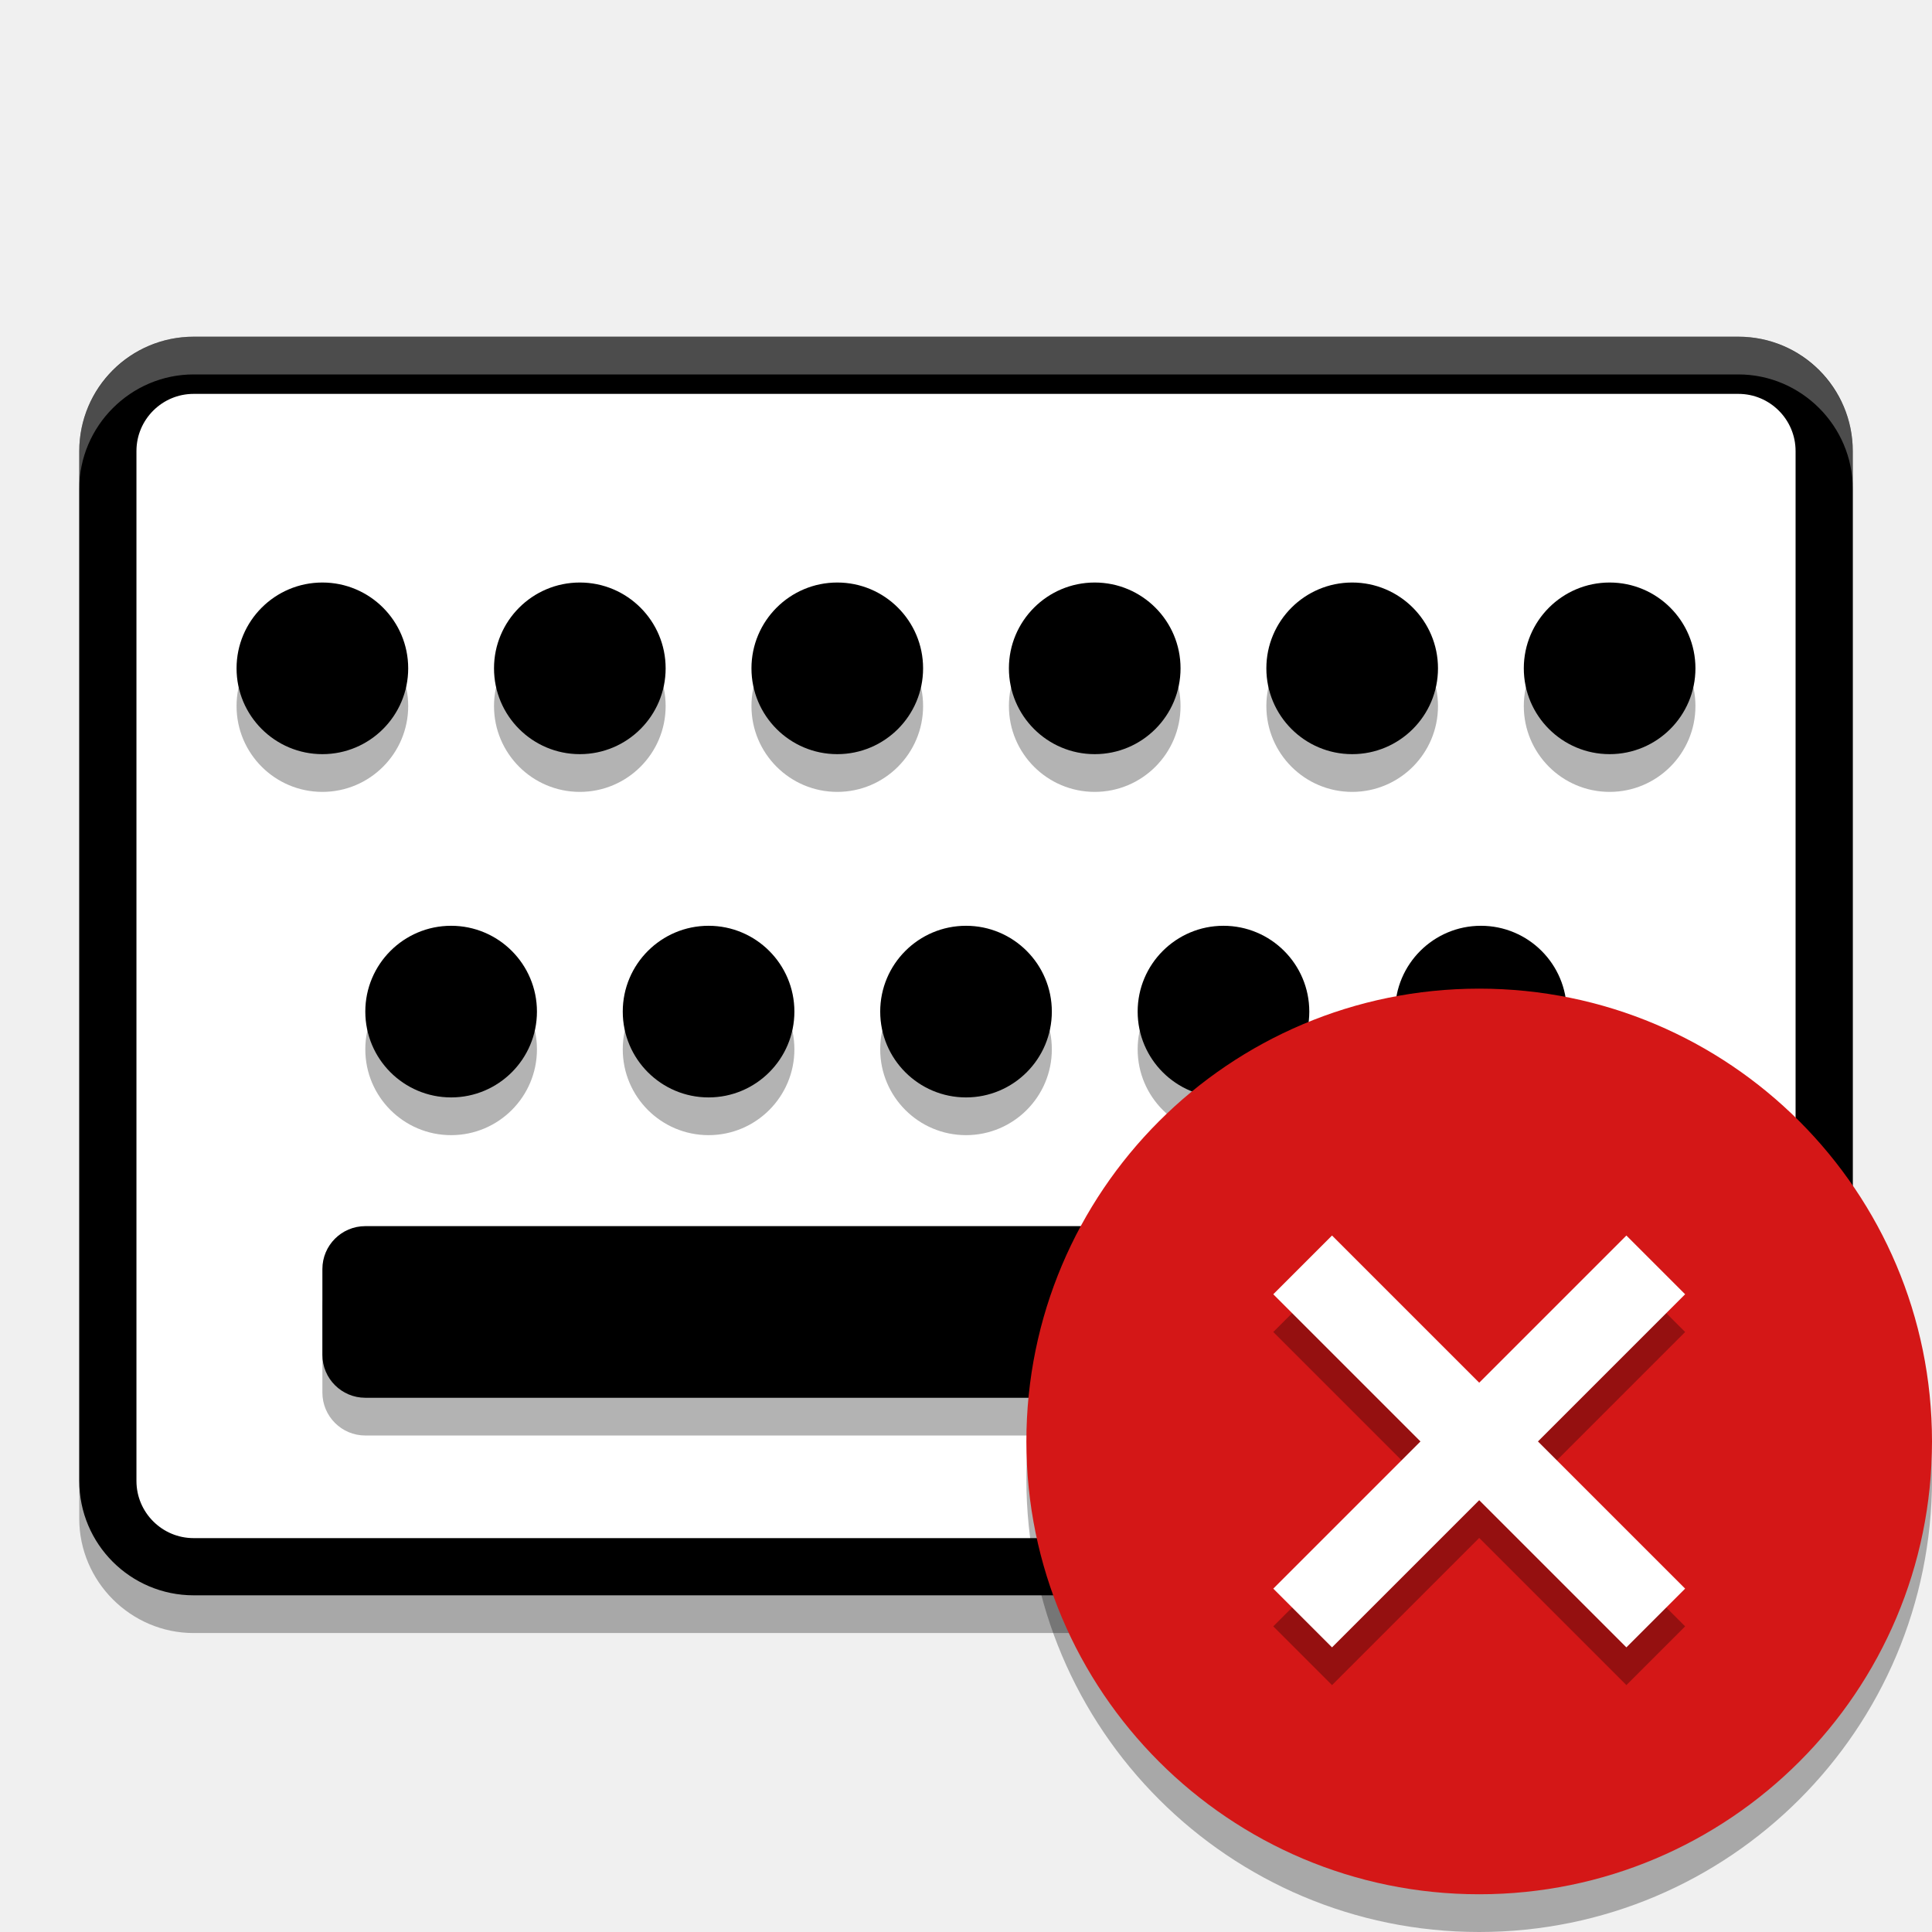
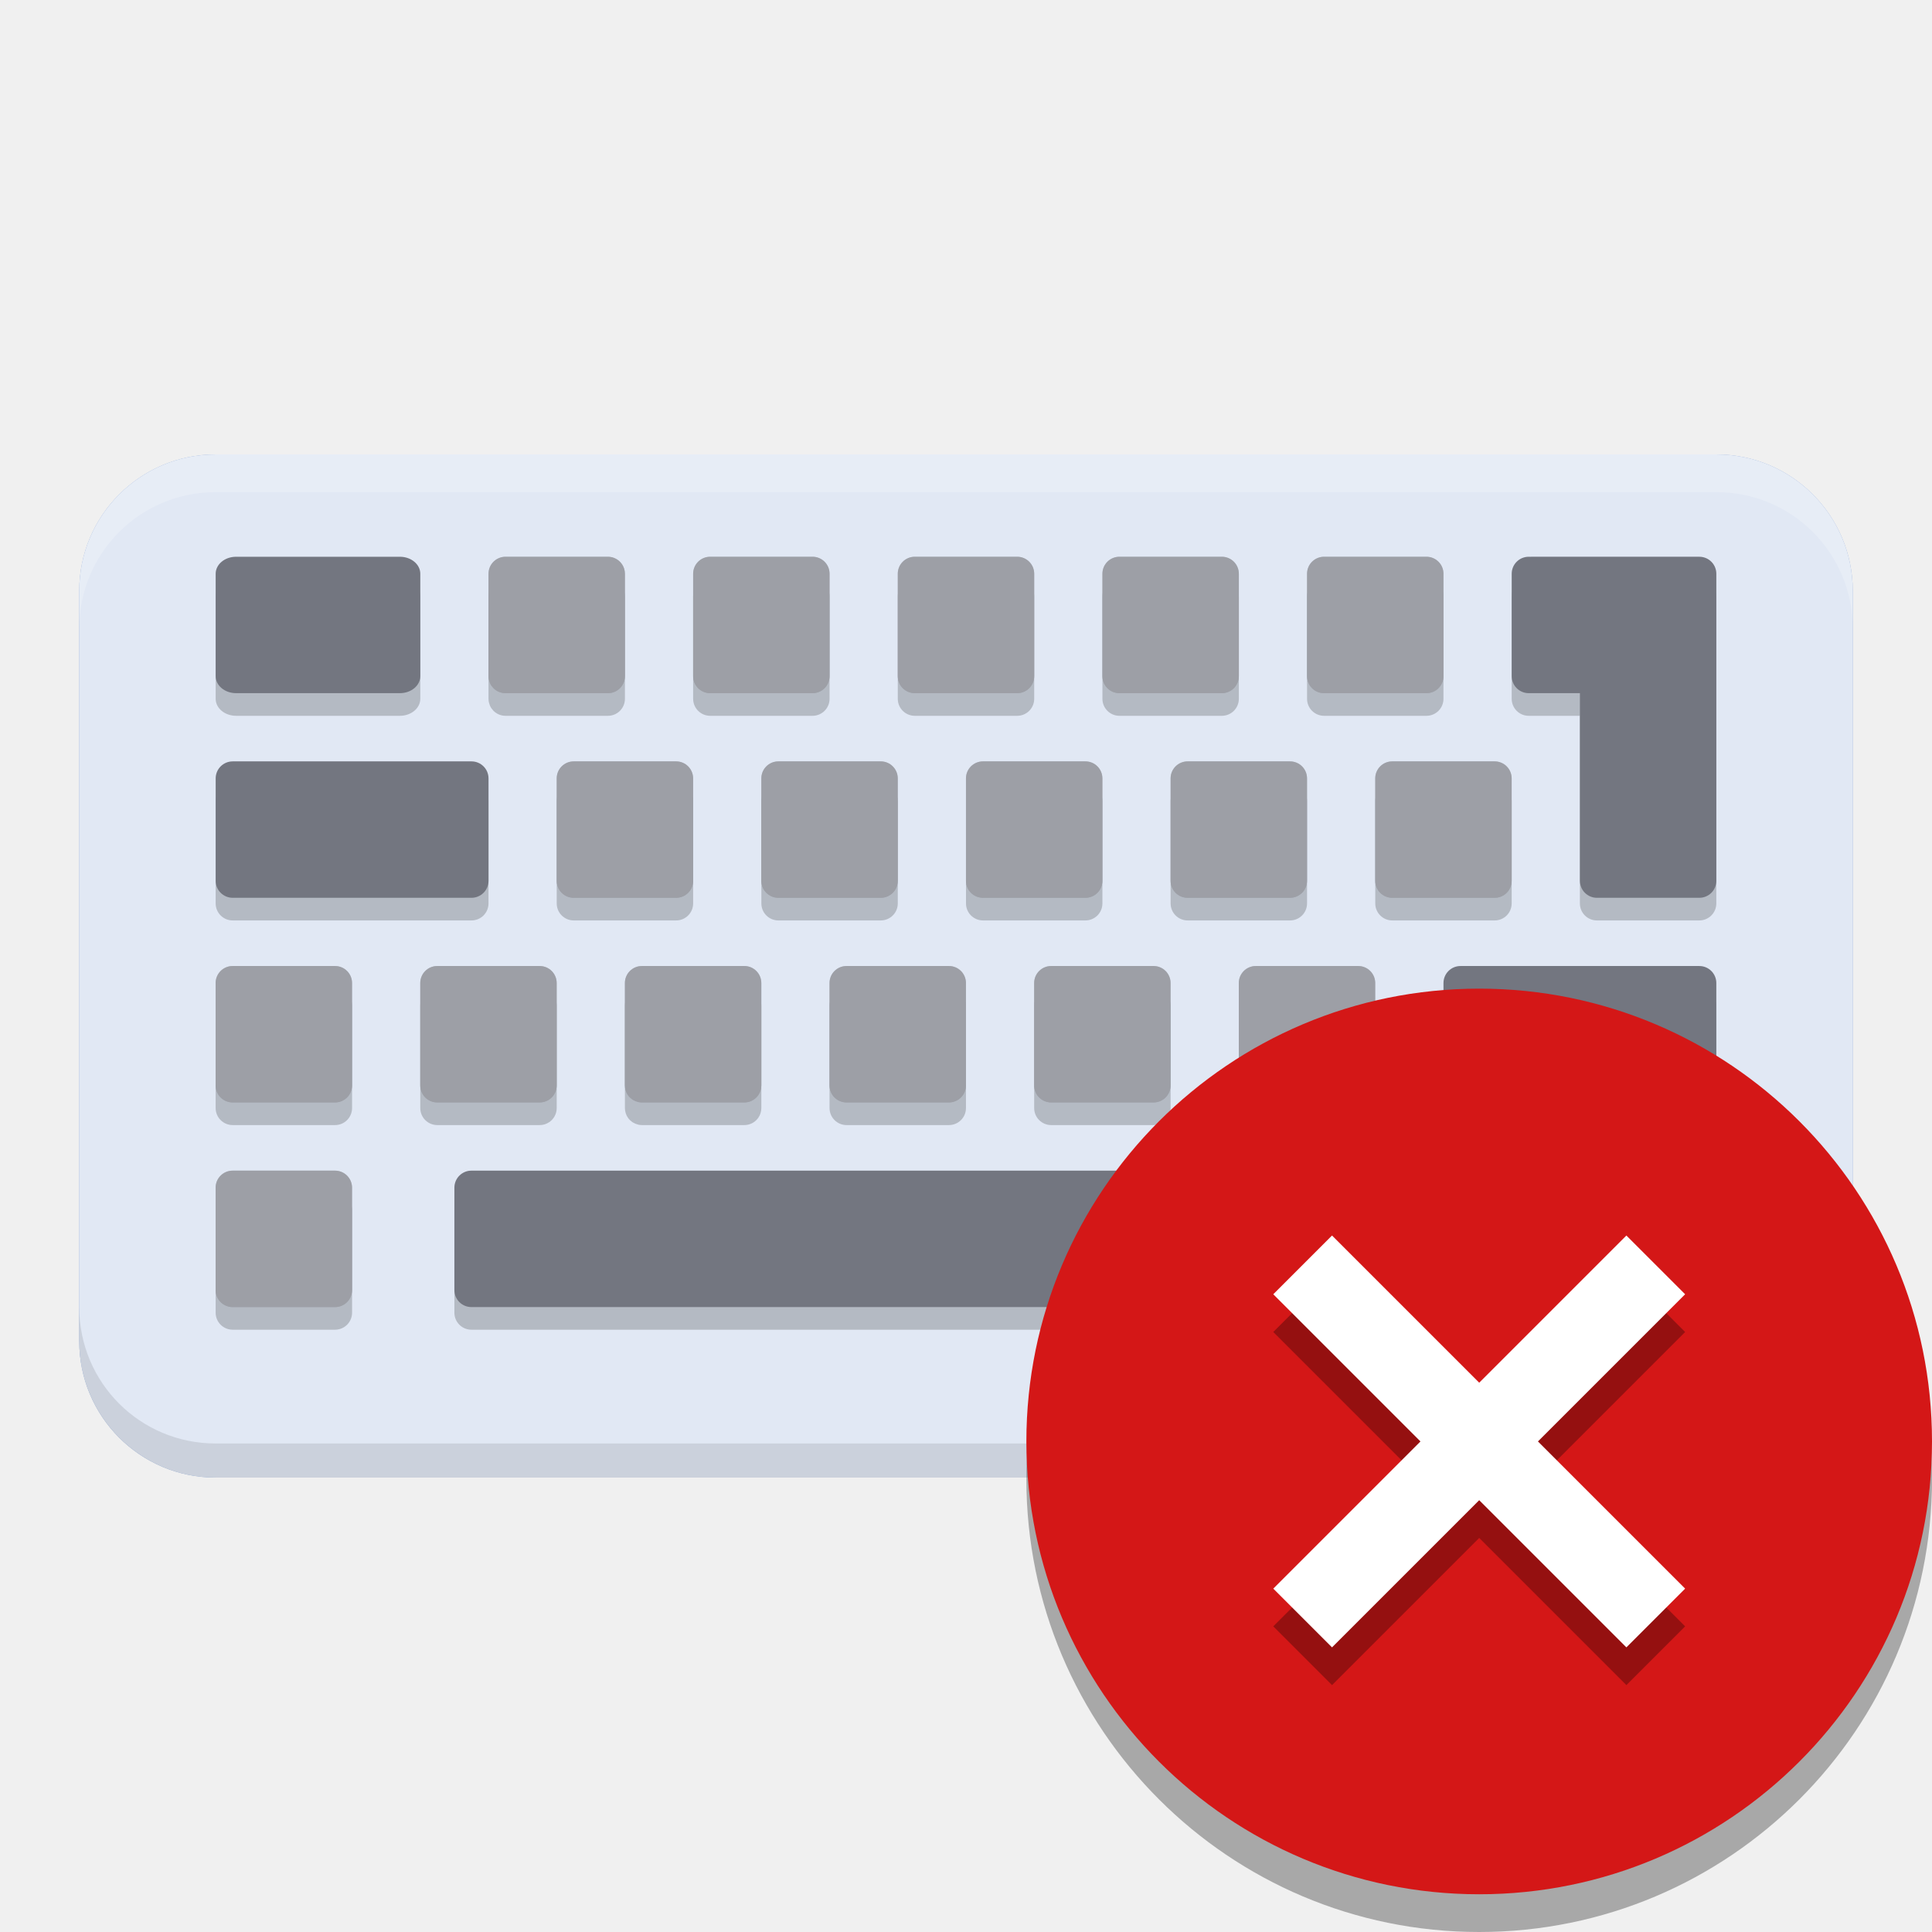
<svg xmlns="http://www.w3.org/2000/svg" width="512" height="512" version="1.1" viewBox="0 0 384 384">
-   <path d="m38.49 74.42c-12.491 0-22.74 10.249-22.74 22.74v204.68c0 12.491 10.249 22.74 22.74 22.74h307.02c12.491 0 22.742-10.249 22.742-22.74v-204.68c0-12.491-10.251-22.74-22.742-22.74z" color="#000000" color-rendering="auto" dominant-baseline="auto" image-rendering="auto" opacity=".3" shape-rendering="auto" solid-color="#000000" style="font-feature-settings:normal;font-variant-alternates:normal;font-variant-caps:normal;font-variant-ligatures:normal;font-variant-numeric:normal;font-variant-position:normal;isolation:auto;mix-blend-mode:normal;shape-padding:0;text-decoration-color:#000000;text-decoration-line:none;text-decoration-style:solid;text-indent:0;text-orientation:mixed;text-transform:none;white-space:normal" />
-   <path d="m362.57 294.34v-204.68c0-9.417-7.64-17.057-17.057-17.057h-307.02c-9.417 0-17.057 7.64-17.057 17.057v204.68c0 9.417 7.64 17.057 17.057 17.057h307.02c9.417 0 17.057-7.64 17.057-17.057z" fill="#fff" stroke="#000" stroke-width="11.368" />
-   <path d="m64.075 123.28c-9.417 0-17.057 7.64-17.057 17.057 0 9.417 7.64 17.057 17.057 17.057 9.417 0 17.057-7.64 17.057-17.057 0-9.417-7.64-17.057-17.057-17.057zm51.17 0c-9.417 0-17.057 7.64-17.057 17.057 0 9.417 7.64 17.057 17.057 17.057 9.417 0 17.057-7.64 17.057-17.057 0-9.417-7.64-17.057-17.057-17.057zm51.17 0c-9.417 0-17.057 7.64-17.057 17.057 0 9.417 7.64 17.057 17.057 17.057 9.417 0 17.057-7.64 17.057-17.057 0-9.417-7.64-17.057-17.057-17.057zm51.17 0c-9.417 0-17.057 7.64-17.057 17.057 0 9.417 7.64 17.057 17.057 17.057 9.417 0 17.057-7.64 17.057-17.057 0-9.417-7.64-17.057-17.057-17.057zm51.17 0c-9.417 0-17.057 7.64-17.057 17.057 0 9.417 7.64 17.057 17.057 17.057 9.417 0 17.057-7.64 17.057-17.057 0-9.417-7.64-17.057-17.057-17.057zm51.17 0c-9.417 0-17.057 7.64-17.057 17.057 0 9.417 7.64 17.057 17.057 17.057 9.417 0 17.057-7.64 17.057-17.057 0-9.417-7.64-17.057-17.057-17.057zm-230.26 68.226c-9.417 0-17.057 7.64-17.057 17.057 0 9.417 7.64 17.057 17.057 17.057 9.417 0 17.057-7.64 17.057-17.057 0-9.417-7.64-17.057-17.057-17.057zm51.17 0c-9.417 0-17.057 7.64-17.057 17.057 0 9.417 7.64 17.057 17.057 17.057 9.417 0 17.057-7.64 17.057-17.057 0-9.417-7.64-17.057-17.057-17.057zm51.17 0c-9.417 0-17.057 7.64-17.057 17.057 0 9.417 7.64 17.057 17.057 17.057 9.417 0 17.056-7.64 17.056-17.057 0-9.417-7.64-17.057-17.056-17.057zm51.17 0c-9.417 0-17.057 7.64-17.057 17.057 0 9.417 7.64 17.057 17.057 17.057 9.417 0 17.057-7.64 17.057-17.057 0-9.417-7.64-17.057-17.057-17.057zm51.17 0c-9.417 0-17.057 7.64-17.057 17.057 0 9.417 7.64 17.057 17.057 17.057 9.417 0 17.057-7.64 17.057-17.057 0-9.417-7.64-17.057-17.057-17.057zm-221.74 59.698c-4.708 0-8.528 3.82-8.528 8.528v17.057c0 4.708 3.82 8.528 8.528 8.528h238.79c4.708 0 8.528-3.82 8.528-8.528v-17.057c0-4.708-3.82-8.528-8.528-8.528z" opacity=".3" stroke-width="11.371" />
-   <path d="m64.075 115.78c-9.417 0-17.057 7.64-17.057 17.057 0 9.417 7.64 17.057 17.057 17.057 9.417 0 17.057-7.64 17.057-17.057 0-9.417-7.64-17.057-17.057-17.057zm51.17 0c-9.417 0-17.057 7.64-17.057 17.057 0 9.417 7.64 17.057 17.057 17.057 9.417 0 17.057-7.64 17.057-17.057 0-9.417-7.64-17.057-17.057-17.057zm51.17 0c-9.417 0-17.057 7.64-17.057 17.057 0 9.417 7.64 17.057 17.057 17.057 9.417 0 17.057-7.64 17.057-17.057 0-9.417-7.64-17.057-17.057-17.057zm51.17 0c-9.417 0-17.057 7.64-17.057 17.057 0 9.417 7.64 17.057 17.057 17.057 9.417 0 17.057-7.64 17.057-17.057 0-9.417-7.64-17.057-17.057-17.057zm51.17 0c-9.417 0-17.057 7.64-17.057 17.057 0 9.417 7.64 17.057 17.057 17.057 9.417 0 17.057-7.64 17.057-17.057 0-9.417-7.64-17.057-17.057-17.057zm51.17 0c-9.417 0-17.057 7.64-17.057 17.057 0 9.417 7.64 17.057 17.057 17.057 9.417 0 17.057-7.64 17.057-17.057 0-9.417-7.64-17.057-17.057-17.057zm-230.26 68.226c-9.417 0-17.057 7.64-17.057 17.057 0 9.417 7.64 17.057 17.057 17.057 9.417 0 17.057-7.64 17.057-17.057 0-9.417-7.64-17.057-17.057-17.057zm51.17 0c-9.417 0-17.057 7.64-17.057 17.057 0 9.417 7.64 17.057 17.057 17.057 9.417 0 17.057-7.64 17.057-17.057 0-9.417-7.64-17.057-17.057-17.057zm51.17 0c-9.417 0-17.057 7.64-17.057 17.057 0 9.417 7.64 17.057 17.057 17.057 9.417 0 17.056-7.64 17.056-17.057 0-9.417-7.64-17.057-17.056-17.057zm51.17 0c-9.417 0-17.057 7.64-17.057 17.057 0 9.417 7.64 17.057 17.057 17.057 9.417 0 17.057-7.64 17.057-17.057 0-9.417-7.64-17.057-17.057-17.057zm51.17 0c-9.417 0-17.057 7.64-17.057 17.057 0 9.417 7.64 17.057 17.057 17.057 9.417 0 17.057-7.64 17.057-17.057 0-9.417-7.64-17.057-17.057-17.057zm-221.74 59.698c-4.708 0-8.528 3.82-8.528 8.528v17.057c0 4.708 3.82 8.528 8.528 8.528h238.79c4.708 0 8.528-3.82 8.528-8.528v-17.057c0-4.708-3.82-8.528-8.528-8.528z" stroke-width="11.371" />
-   <path transform="scale(.75)" d="m51.32 89.227c-16.655 0-30.32 13.666-30.32 30.32v10c0-16.655 13.666-30.32 30.32-30.32h409.36c16.655 0 30.322 13.665 30.322 30.32v-10c0-16.655-13.668-30.32-30.322-30.32h-409.36z" color="#000000" color-rendering="auto" dominant-baseline="auto" fill="#fff" image-rendering="auto" opacity=".3" shape-rendering="auto" solid-color="#000000" style="font-feature-settings:normal;font-variant-alternates:normal;font-variant-caps:normal;font-variant-ligatures:normal;font-variant-numeric:normal;font-variant-position:normal;isolation:auto;mix-blend-mode:normal;shape-padding:0;text-decoration-color:#000000;text-decoration-line:none;text-decoration-style:solid;text-indent:0;text-orientation:mixed;text-transform:none;white-space:normal" />
+   <g transform="matrix(.75 0 0 .75 0 .0033382)">
+     <rect x="21" y="120.42" width="470" height="271.15" rx="36.154" ry="36.154" enable-background="new" fill="#678bc8" style="paint-order:normal" />
+     <rect x="21" y="120.42" width="470" height="271.15" rx="36.154" ry="36.154" enable-background="new" fill="#fff" opacity=".8" style="paint-order:normal" />
+     <path d="m62.576 153.54c-3.004 0-5.422 2.014-5.422 4.518v27.115c0 2.504 2.417 4.519 5.422 4.519h43.385c3.004 0 5.424-2.016 5.424-4.519v-27.115c0-2.504-2.419-4.518-5.424-4.518zm71.404 0c-0.626 0-1.221 0.125-1.762 0.354-0.271 0.114-0.527 0.254-0.768 0.416-0.24 0.162-0.464 0.347-0.668 0.551-0.205 0.204-0.39 0.427-0.553 0.668-0.324 0.48-0.558 1.028-0.678 1.617-0.06 0.295-0.092 0.599-0.092 0.912v27.115c0 0.313 0.032 0.617 0.092 0.912 0.019 0.091 0.058 0.174 0.082 0.264 0.054 0.199 0.103 0.401 0.182 0.588 0.114 0.27 0.252 0.526 0.414 0.766 0.073 0.109 0.168 0.201 0.25 0.303 0.1 0.123 0.191 0.255 0.303 0.367 0.817 0.817 1.945 1.32 3.197 1.32h27.115c2.504 0 4.519-2.016 4.519-4.519v-27.115c0-1.878-1.135-3.48-2.758-4.164-0.541-0.228-1.137-0.354-1.762-0.354zm54.23 0c-2.504 0-4.519 2.014-4.519 4.518v27.115c0 2.504 2.016 4.519 4.519 4.519h27.115c2.504 0 4.519-2.016 4.519-4.519v-27.115c0-2.504-2.016-4.518-4.519-4.518zm54.23 0c-2.504 0-4.518 2.014-4.518 4.518v27.115c0 2.504 2.014 4.519 4.518 4.519h27.117c2.504 0 4.518-2.016 4.518-4.519v-27.115c0-2.504-2.014-4.518-4.518-4.518zm54.232 0c-2.504 0-4.519 2.014-4.519 4.518v27.115c0 2.504 2.016 4.519 4.519 4.519h27.115c2.504 0 4.519-2.016 4.519-4.519v-27.115c0-2.504-2.016-4.518-4.519-4.518zm54.23 0c-2.504 0-4.519 2.014-4.519 4.518v27.115c0 2.504 2.016 4.519 4.519 4.519h27.115c2.504 0 4.519-2.016 4.519-4.519v-27.115c0-2.504-2.016-4.518-4.519-4.518zm54.23 0c-2.504 0-4.519 2.014-4.519 4.518v27.115c0 2.504 2.016 4.519 4.519 4.519h13.557v49.713c0 2.504 2.016 4.518 4.519 4.518h27.115c2.504 0 4.519-2.014 4.519-4.518v-81.348c0-2.504-2.016-4.518-4.519-4.518h-27.115zm-343.46 54.23c-2.504 0-4.519 2.016-4.519 4.519v27.115c0 2.504 2.016 4.518 4.519 4.518h63.268c2.504 0 4.519-2.014 4.519-4.518v-27.115c0-2.504-2.016-4.519-4.519-4.519zm90.385 0c-2.504 0-4.519 2.016-4.519 4.519v27.115c0 2.504 2.016 4.518 4.519 4.518h27.115c2.504 0 4.518-2.014 4.518-4.518v-27.115c0-2.504-2.014-4.519-4.518-4.519zm54.23 0c-2.504 0-4.519 2.016-4.519 4.519v27.115c0 2.504 2.016 4.518 4.519 4.518h27.115c2.504 0 4.519-2.014 4.519-4.518v-27.115c0-2.504-2.016-4.519-4.519-4.519zm54.23 0c-2.504 0-4.519 2.016-4.519 4.519v27.115c0 2.504 2.016 4.518 4.519 4.518h27.115c2.504 0 4.519-2.014 4.519-4.518v-27.115c0-2.504-2.016-4.519-4.519-4.519zm54.23 0c-2.504 0-4.519 2.016-4.519 4.519v27.115c0 2.504 2.016 4.518 4.519 4.518h27.115c2.504 0 4.519-2.014 4.519-4.518v-27.115c0-2.504-2.016-4.519-4.519-4.519zm54.23 0c-2.504 0-4.519 2.016-4.519 4.519v27.115c0 2.504 2.016 4.518 4.519 4.518h27.115c2.504 0 4.519-2.014 4.519-4.518v-27.115c0-2.504-2.016-4.519-4.519-4.519zm-307.31 54.23c-2.504 0-4.519 2.016-4.519 4.519v27.115c0 2.504 2.016 4.519 4.519 4.519h27.115c2.504 0 4.519-2.016 4.519-4.519v-27.115c0-2.504-2.016-4.519-4.519-4.519zm54.23 0c-2.504 0-4.519 2.016-4.519 4.519v27.115c0 2.504 2.016 4.519 4.519 4.519h27.115c2.504 0 4.519-2.016 4.519-4.519v-27.115c0-2.504-2.016-4.519-4.519-4.519zm54.23 0c-2.504 0-4.519 2.016-4.519 4.519v27.115c0 0.939 0.283 1.808 0.77 2.529 0.162 0.24 0.347 0.464 0.551 0.668 0.112 0.112 0.244 0.203 0.367 0.303 0.101 0.082 0.192 0.177 0.301 0.25h2e-3c0.084 0.057 0.18 0.096 0.268 0.146 0.356 0.206 0.739 0.365 1.148 0.469 0.068 0.017 0.13 0.048 0.199 0.062h2e-3c0.294 0.06 0.6 0.092 0.912 0.092h27.115c0.313 0 0.617-0.032 0.912-0.092 0.589-0.12 1.136-0.353 1.617-0.678 0.241-0.162 0.465-0.348 0.67-0.553 0.204-0.204 0.389-0.428 0.551-0.668 0.486-0.721 0.77-1.59 0.77-2.529v-27.115c0-0.313-0.032-0.617-0.092-0.912v-2e-3c-0.06-0.294-0.148-0.578-0.262-0.848v-2e-3c-0.114-0.27-0.254-0.526-0.416-0.766v-2e-3c-0.162-0.24-0.347-0.464-0.551-0.668-0.817-0.817-1.947-1.32-3.199-1.32zm54.23 0c-2.504 0-4.519 2.016-4.519 4.519v27.115c0 2.504 2.016 4.519 4.519 4.519h27.115c2.504 0 4.519-2.016 4.519-4.519v-27.115c0-2.504-2.016-4.519-4.519-4.519zm54.23 0c-2.504 0-4.519 2.016-4.519 4.519v27.115c0 2.504 2.016 4.519 4.519 4.519h27.115c2.504 0 4.519-2.016 4.519-4.519v-27.115c0-2.504-2.016-4.519-4.519-4.519zm54.23 0c-2.504 0-4.518 2.016-4.518 4.519v27.115c0 2.504 2.014 4.519 4.518 4.519h27.115c2.504 0 4.519-2.016 4.519-4.519v-27.115c0-2.504-2.016-4.519-4.519-4.519zm54.232 0c-2.504 0-4.519 2.016-4.519 4.519v27.115c0 2.504 2.016 4.519 4.519 4.519h63.268c2.504 0 4.519-2.016 4.519-4.519v-27.115c0-2.504-2.016-4.519-4.519-4.519zm-325.38 54.23c-2.504 0-4.519 2.016-4.519 4.519v27.115c0 2.504 2.016 4.519 4.519 4.519h27.115c2.504 0 4.519-2.016 4.519-4.519v-27.115c0-2.504-2.016-4.519-4.519-4.519zm63.268 0c-2.504 0-4.518 2.016-4.518 4.519v27.115c0 2.504 2.014 4.519 4.518 4.519h207.88c2.504 0 4.519-2.016 4.519-4.519v-27.115c0-2.504-2.016-4.519-4.519-4.519zm244.04 0c-2.504 0-4.519 2.016-4.519 4.519v27.115c0 2.504 2.016 4.519 4.519 4.519h27.115c2.504 0 4.519-2.016 4.519-4.519v-27.115c0-2.504-2.016-4.519-4.519-4.519zm54.23 0c-2.504 0-4.519 2.016-4.519 4.519v27.115c0 2.504 2.016 4.519 4.519 4.519h27.115c2.504 0 4.519-2.016 4.519-4.519v-27.115c0-2.504-2.016-4.519-4.519-4.519z" enable-background="new" opacity=".2" style="paint-order:normal" />
+     <path d="m133.98 147.54c-0.626 0-1.221 0.125-1.762 0.354-0.271 0.114-0.527 0.254-0.768 0.416-0.24 0.162-0.464 0.347-0.668 0.551-0.205 0.204-0.39 0.427-0.553 0.668-0.324 0.48-0.558 1.028-0.678 1.617-0.06 0.295-0.092 0.599-0.092 0.912v27.115c0 0.313 0.032 0.617 0.092 0.912 0.019 0.091 0.058 0.174 0.082 0.264 0.054 0.199 0.103 0.401 0.182 0.588 0.114 0.27 0.252 0.526 0.414 0.766 0.073 0.109 0.168 0.201 0.25 0.303 0.1 0.123 0.191 0.255 0.303 0.367 0.817 0.817 1.945 1.32 3.197 1.32h27.115c2.504 0 4.519-2.016 4.519-4.519v-27.115c0-1.878-1.135-3.48-2.758-4.164-0.541-0.228-1.137-0.354-1.762-0.354zm54.23 0c-2.504 0-4.519 2.014-4.519 4.518v27.115c0 2.504 2.016 4.519 4.519 4.519h27.115c2.504 0 4.519-2.016 4.519-4.519v-27.115c0-2.504-2.016-4.518-4.519-4.518zm54.23 0c-2.504 0-4.518 2.014-4.518 4.518v27.115c0 2.504 2.014 4.519 4.518 4.519h27.117c2.504 0 4.518-2.016 4.518-4.519v-27.115c0-2.504-2.014-4.518-4.518-4.518zm54.232 0c-2.504 0-4.519 2.014-4.519 4.518v27.115c0 2.504 2.016 4.519 4.519 4.519h27.115c2.504 0 4.519-2.016 4.519-4.519v-27.115c0-2.504-2.016-4.518-4.519-4.518zm54.23 0c-2.504 0-4.519 2.014-4.519 4.518v27.115c0 2.504 2.016 4.519 4.519 4.519h27.115c2.504 0 4.519-2.016 4.519-4.519v-27.115c0-2.504-2.016-4.518-4.519-4.518zm-198.85 54.23c-2.504 0-4.519 2.016-4.519 4.519v27.115c0 2.504 2.016 4.518 4.519 4.518h27.115c2.504 0 4.518-2.014 4.518-4.518v-27.115c0-2.504-2.014-4.519-4.518-4.519zm54.23 0c-2.504 0-4.519 2.016-4.519 4.519v27.115c0 2.504 2.016 4.518 4.519 4.518h27.115c2.504 0 4.519-2.014 4.519-4.518v-27.115c0-2.504-2.016-4.519-4.519-4.519zm54.23 0c-2.504 0-4.519 2.016-4.519 4.519v27.115c0 2.504 2.016 4.518 4.519 4.518h27.115c2.504 0 4.519-2.014 4.519-4.518v-27.115c0-2.504-2.016-4.519-4.519-4.519zm54.23 0c-2.504 0-4.519 2.016-4.519 4.519v27.115c0 2.504 2.016 4.518 4.519 4.518h27.115c2.504 0 4.519-2.014 4.519-4.518v-27.115c0-2.504-2.016-4.519-4.519-4.519zm54.23 0c-2.504 0-4.519 2.016-4.519 4.519v27.115c0 2.504 2.016 4.518 4.519 4.518h27.115c2.504 0 4.519-2.014 4.519-4.518v-27.115c0-2.504-2.016-4.519-4.519-4.519zm-307.31 54.23c-2.504 0-4.519 2.016-4.519 4.519v27.115c0 2.504 2.016 4.519 4.519 4.519h27.115c2.504 0 4.519-2.016 4.519-4.519v-27.115c0-2.504-2.016-4.519-4.519-4.519zm54.23 0c-2.504 0-4.519 2.016-4.519 4.519v27.115c0 2.504 2.016 4.519 4.519 4.519h27.115c2.504 0 4.519-2.016 4.519-4.519v-27.115c0-2.504-2.016-4.519-4.519-4.519zm54.23 0c-2.504 0-4.519 2.016-4.519 4.519v27.115c0 0.939 0.283 1.808 0.77 2.529 0.162 0.24 0.347 0.464 0.551 0.668 0.112 0.112 0.244 0.203 0.367 0.303 0.101 0.082 0.192 0.177 0.301 0.25 4.1e-4 2.8e-4 2e-3 -2.9e-4 2e-3 0 0.084 0.057 0.18 0.096 0.268 0.146 0.356 0.206 0.739 0.365 1.148 0.469 0.068 0.017 0.13 0.048 0.199 0.062 6.2e-4 1.3e-4 1e-3 -1.2e-4 2e-3 0 0.294 0.06 0.6 0.092 0.912 0.092h27.115c0.313 0 0.617-0.032 0.912-0.092 0.589-0.12 1.136-0.353 1.617-0.678 0.241-0.162 0.465-0.348 0.67-0.553 0.204-0.204 0.389-0.428 0.551-0.668 0.486-0.721 0.77-1.59 0.77-2.529v-27.115c0-0.313-0.032-0.617-0.092-0.912-1.2e-4 -6.2e-4 1.3e-4 -1e-3 0-2e-3 -0.06-0.294-0.148-0.578-0.262-0.848-2.4e-4 -5.6e-4 2.4e-4 -1e-3 0-2e-3 -0.114-0.27-0.254-0.526-0.416-0.766-3.2e-4 -4.8e-4 3.2e-4 -1e-3 0-2e-3 -0.162-0.24-0.347-0.464-0.551-0.668-0.817-0.817-1.947-1.32-3.199-1.32zm54.23 0c-2.504 0-4.519 2.016-4.519 4.519v27.115c0 2.504 2.016 4.519 4.519 4.519h27.115c2.504 0 4.519-2.016 4.519-4.519v-27.115c0-2.504-2.016-4.519-4.519-4.519zm54.23 0c-2.504 0-4.519 2.016-4.519 4.519v27.115c0 2.504 2.016 4.519 4.519 4.519h27.115c2.504 0 4.519-2.016 4.519-4.519v-27.115c0-2.504-2.016-4.519-4.519-4.519zm54.23 0c-2.504 0-4.518 2.016-4.518 4.519v27.115c0 2.504 2.014 4.519 4.518 4.519h27.115c2.504 0 4.519-2.016 4.519-4.519v-27.115c0-2.504-2.016-4.519-4.519-4.519zm-271.15 54.23c-2.504 0-4.519 2.016-4.519 4.519v27.115c0 2.504 2.016 4.519 4.519 4.519h27.115c2.504 0 4.519-2.016 4.519-4.519v-27.115c0-2.504-2.016-4.519-4.519-4.519zm307.31 0c-2.504 0-4.519 2.016-4.519 4.519v27.115c0 2.504 2.016 4.519 4.519 4.519h27.115c2.504 0 4.519-2.016 4.519-4.519v-27.115c0-2.504-2.016-4.519-4.519-4.519zm54.23 0c-2.504 0-4.519 2.016-4.519 4.519v27.115c0 2.504 2.016 4.519 4.519 4.519h27.115c2.504 0 4.519-2.016 4.519-4.519v-27.115c0-2.504-2.016-4.519-4.519-4.519z" enable-background="new" fill="#737680" style="paint-order:normal" />
+     <path d="m62.576 147.54c-3.004 0-5.422 2.014-5.422 4.518v27.115c0 2.504 2.417 4.519 5.422 4.519h43.385c3.004 0 5.424-2.016 5.424-4.519v-27.115c0-2.504-2.419-4.518-5.424-4.518zm342.56 0c-2.504 0-4.519 2.014-4.519 4.518v27.115c0 2.504 2.016 4.519 4.519 4.519h13.557v49.713c0 2.504 2.016 4.518 4.519 4.518h27.115c2.504 0 4.519-2.014 4.519-4.518v-81.348c0-2.504-2.016-4.518-4.519-4.518h-27.115zm-343.46 54.23c-2.504 0-4.519 2.016-4.519 4.519v27.115c0 2.504 2.016 4.518 4.519 4.518h63.268c2.504 0 4.519-2.014 4.519-4.518v-27.115c0-2.504-2.016-4.519-4.519-4.519zm325.38 54.23c-2.504 0-4.519 2.016-4.519 4.519v27.115c0 2.504 2.016 4.519 4.519 4.519h63.268c2.504 0 4.519-2.016 4.519-4.519v-27.115c0-2.504-2.016-4.519-4.519-4.519zm-262.12 54.23c-2.504 0-4.518 2.016-4.518 4.519v27.115c0 2.504 2.014 4.519 4.518 4.519h207.88c2.504 0 4.519-2.016 4.519-4.519v-27.115c0-2.504-2.016-4.519-4.519-4.519z" enable-background="new" fill="#737680" style="paint-order:normal" />
+     <path d="m57.154 120.42c-20.029 0-36.154 16.125-36.154 36.154v10c0-20.029 16.125-36.154 36.154-36.154h397.69c20.029 0 36.154 16.125 36.154 36.154v-10c0-20.029-16.125-36.154-36.154-36.154z" enable-background="new" fill="#fff" opacity=".2" style="paint-order:normal" />
+     <path d="m21 346.38v9.039c0 20.029 16.125 36.152 36.154 36.152h397.69c20.029 0 36.154-16.123 36.154-36.152v-9.039c0 20.029-16.125 36.154-36.154 36.154h-397.69c-20.029 0-36.154-16.125-36.154-36.154z" enable-background="new" opacity=".1" style="paint-order:normal" />
+     <path d="m133.98 147.54c-0.626 0-1.221 0.125-1.762 0.354-0.271 0.114-0.527 0.254-0.768 0.416-0.24 0.162-0.464 0.347-0.668 0.551-0.205 0.204-0.39 0.427-0.553 0.668-0.324 0.48-0.558 1.028-0.678 1.617-0.06 0.295-0.092 0.599-0.092 0.912v27.115c0 0.313 0.032 0.617 0.092 0.912 0.019 0.091 0.058 0.174 0.082 0.264 0.054 0.199 0.103 0.401 0.182 0.588 0.114 0.27 0.252 0.526 0.414 0.766 0.073 0.109 0.168 0.201 0.25 0.303 0.1 0.123 0.191 0.255 0.303 0.367 0.817 0.817 1.945 1.32 3.197 1.32h27.115c2.504 0 4.519-2.016 4.519-4.519v-27.115c0-1.878-1.135-3.48-2.758-4.164-0.541-0.228-1.137-0.354-1.762-0.354zm54.23 0c-2.504 0-4.519 2.014-4.519 4.518v27.115c0 2.504 2.016 4.519 4.519 4.519h27.115c2.504 0 4.519-2.016 4.519-4.519v-27.115c0-2.504-2.016-4.518-4.519-4.518zm54.23 0c-2.504 0-4.518 2.014-4.518 4.518v27.115c0 2.504 2.014 4.519 4.518 4.519h27.117c2.504 0 4.518-2.016 4.518-4.519v-27.115c0-2.504-2.014-4.518-4.518-4.518zm54.232 0c-2.504 0-4.519 2.014-4.519 4.518v27.115c0 2.504 2.016 4.519 4.519 4.519h27.115c2.504 0 4.519-2.016 4.519-4.519v-27.115c0-2.504-2.016-4.518-4.519-4.518zm54.23 0c-2.504 0-4.519 2.014-4.519 4.518v27.115c0 2.504 2.016 4.519 4.519 4.519h27.115c2.504 0 4.519-2.016 4.519-4.519v-27.115c0-2.504-2.016-4.518-4.519-4.518zm-198.85 54.23c-2.504 0-4.519 2.016-4.519 4.519v27.115c0 2.504 2.016 4.518 4.519 4.518h27.115c2.504 0 4.518-2.014 4.518-4.518v-27.115c0-2.504-2.014-4.519-4.518-4.519zm54.23 0c-2.504 0-4.519 2.016-4.519 4.519v27.115c0 2.504 2.016 4.518 4.519 4.518h27.115c2.504 0 4.519-2.014 4.519-4.518v-27.115c0-2.504-2.016-4.519-4.519-4.519zm54.23 0c-2.504 0-4.519 2.016-4.519 4.519v27.115c0 2.504 2.016 4.518 4.519 4.518h27.115c2.504 0 4.519-2.014 4.519-4.518v-27.115c0-2.504-2.016-4.519-4.519-4.519zm54.23 0c-2.504 0-4.519 2.016-4.519 4.519v27.115c0 2.504 2.016 4.518 4.519 4.518h27.115c2.504 0 4.519-2.014 4.519-4.518v-27.115c0-2.504-2.016-4.519-4.519-4.519zm54.23 0c-2.504 0-4.519 2.016-4.519 4.519v27.115c0 2.504 2.016 4.518 4.519 4.518h27.115c2.504 0 4.519-2.014 4.519-4.518v-27.115c0-2.504-2.016-4.519-4.519-4.519zm-307.31 54.23c-2.504 0-4.519 2.016-4.519 4.519v27.115c0 2.504 2.016 4.519 4.519 4.519h27.115c2.504 0 4.519-2.016 4.519-4.519v-27.115c0-2.504-2.016-4.519-4.519-4.519zm54.23 0c-2.504 0-4.519 2.016-4.519 4.519v27.115c0 2.504 2.016 4.519 4.519 4.519h27.115c2.504 0 4.519-2.016 4.519-4.519v-27.115c0-2.504-2.016-4.519-4.519-4.519zm54.23 0c-2.504 0-4.519 2.016-4.519 4.519v27.115c0 0.939 0.283 1.808 0.77 2.529 0.162 0.24 0.347 0.464 0.551 0.668 0.112 0.112 0.244 0.203 0.367 0.303 0.101 0.082 0.192 0.177 0.301 0.25 4.1e-4 2.8e-4 2e-3 -2.9e-4 2e-3 0 0.084 0.057 0.18 0.096 0.268 0.146 0.356 0.206 0.739 0.365 1.148 0.469 0.068 0.017 0.13 0.048 0.199 0.062 6.2e-4 1.3e-4 1e-3 -1.2e-4 2e-3 0 0.294 0.06 0.6 0.092 0.912 0.092h27.115c0.313 0 0.617-0.032 0.912-0.092 0.589-0.12 1.136-0.353 1.617-0.678 0.241-0.162 0.465-0.348 0.67-0.553 0.204-0.204 0.389-0.428 0.551-0.668 0.486-0.721 0.77-1.59 0.77-2.529v-27.115c0-0.313-0.032-0.617-0.092-0.912-1.2e-4 -6.2e-4 1.3e-4 -1e-3 0-2e-3 -0.06-0.294-0.148-0.578-0.262-0.848-2.4e-4 -5.6e-4 2.4e-4 -1e-3 0-2e-3 -0.114-0.27-0.254-0.526-0.416-0.766-3.2e-4 -4.8e-4 3.2e-4 -1e-3 0-2e-3 -0.162-0.24-0.347-0.464-0.551-0.668-0.817-0.817-1.947-1.32-3.199-1.32zm54.23 0c-2.504 0-4.519 2.016-4.519 4.519v27.115c0 2.504 2.016 4.519 4.519 4.519h27.115c2.504 0 4.519-2.016 4.519-4.519v-27.115c0-2.504-2.016-4.519-4.519-4.519zm54.23 0c-2.504 0-4.519 2.016-4.519 4.519v27.115c0 2.504 2.016 4.519 4.519 4.519h27.115c2.504 0 4.519-2.016 4.519-4.519v-27.115c0-2.504-2.016-4.519-4.519-4.519zm54.23 0c-2.504 0-4.518 2.016-4.518 4.519v27.115c0 2.504 2.014 4.519 4.518 4.519h27.115c2.504 0 4.519-2.016 4.519-4.519v-27.115c0-2.504-2.016-4.519-4.519-4.519zm-271.15 54.23c-2.504 0-4.519 2.016-4.519 4.519v27.115c0 2.504 2.016 4.519 4.519 4.519h27.115c2.504 0 4.519-2.016 4.519-4.519v-27.115c0-2.504-2.016-4.519-4.519-4.519zm307.31 0c-2.504 0-4.519 2.016-4.519 4.519v27.115c0 2.504 2.016 4.519 4.519 4.519h27.115c2.504 0 4.519-2.016 4.519-4.519v-27.115c0-2.504-2.016-4.519-4.519-4.519zm54.23 0c-2.504 0-4.519 2.016-4.519 4.519v27.115c0 2.504 2.016 4.519 4.519 4.519h27.115c2.504 0 4.519-2.016 4.519-4.519v-27.115c0-2.504-2.016-4.519-4.519-4.519z" enable-background="new" fill="#fff" opacity=".3" style="paint-order:normal" />
+   </g>
  <path d="m384 294c0 49.706-40.294 90-90 90s-90-40.294-90-90 40.294-90 90-90 90 40.294 90 90z" fill-rule="evenodd" opacity=".3" stroke-width=".938" />
  <path d="m384 286.5c0 49.706-40.294 90-90 90s-90-40.294-90-90 40.294-90 90-90 90 40.294 90 90z" fill="#d41717" fill-rule="evenodd" stroke-width=".938" />
  <path d="m264.75 253.07-11.675 11.675 29.253 29.254-29.253 29.253 11.675 11.676 29.254-29.254 29.253 29.254 11.676-11.676-29.254-29.253 29.254-29.254-11.676-11.675-29.253 29.253z" opacity=".3" stroke-width="11.029" />
  <path d="m264.75 245.57-11.675 11.675 29.253 29.254-29.253 29.253 11.675 11.676 29.254-29.254 29.253 29.254 11.676-11.676-29.254-29.253 29.254-29.254-11.676-11.675-29.253 29.253z" fill="#fff" stroke-width="11.029" />
</svg>
